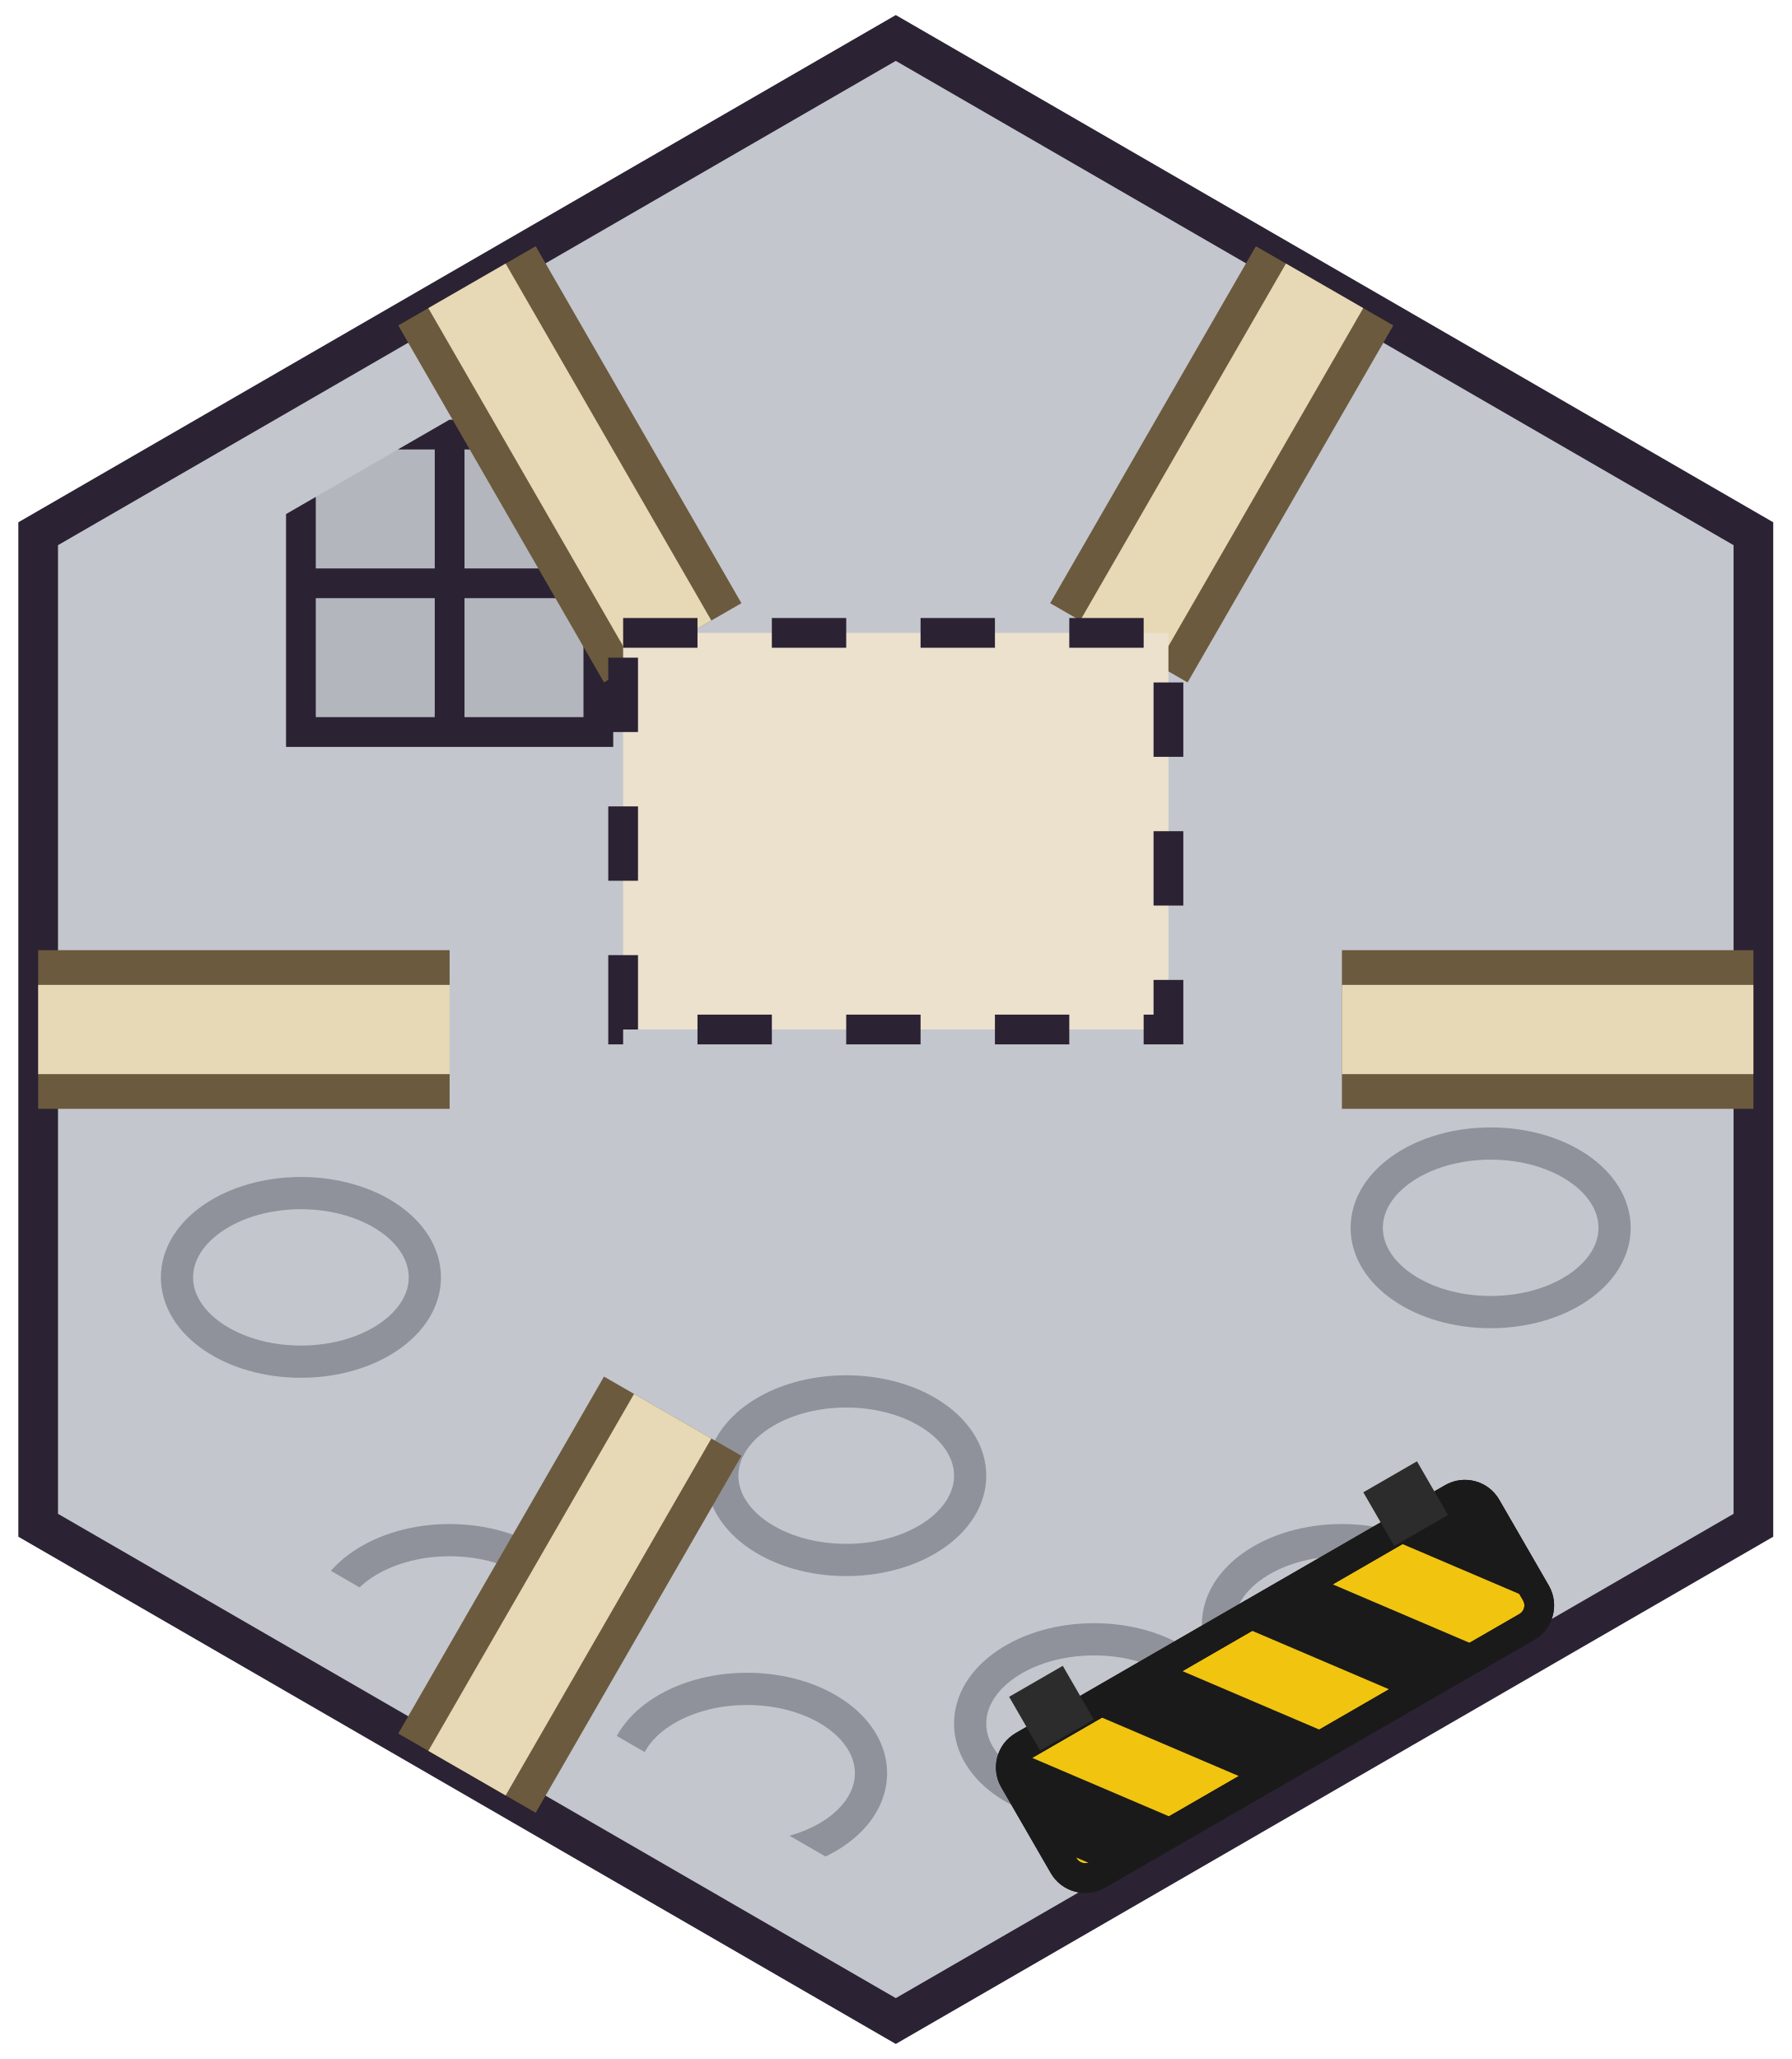
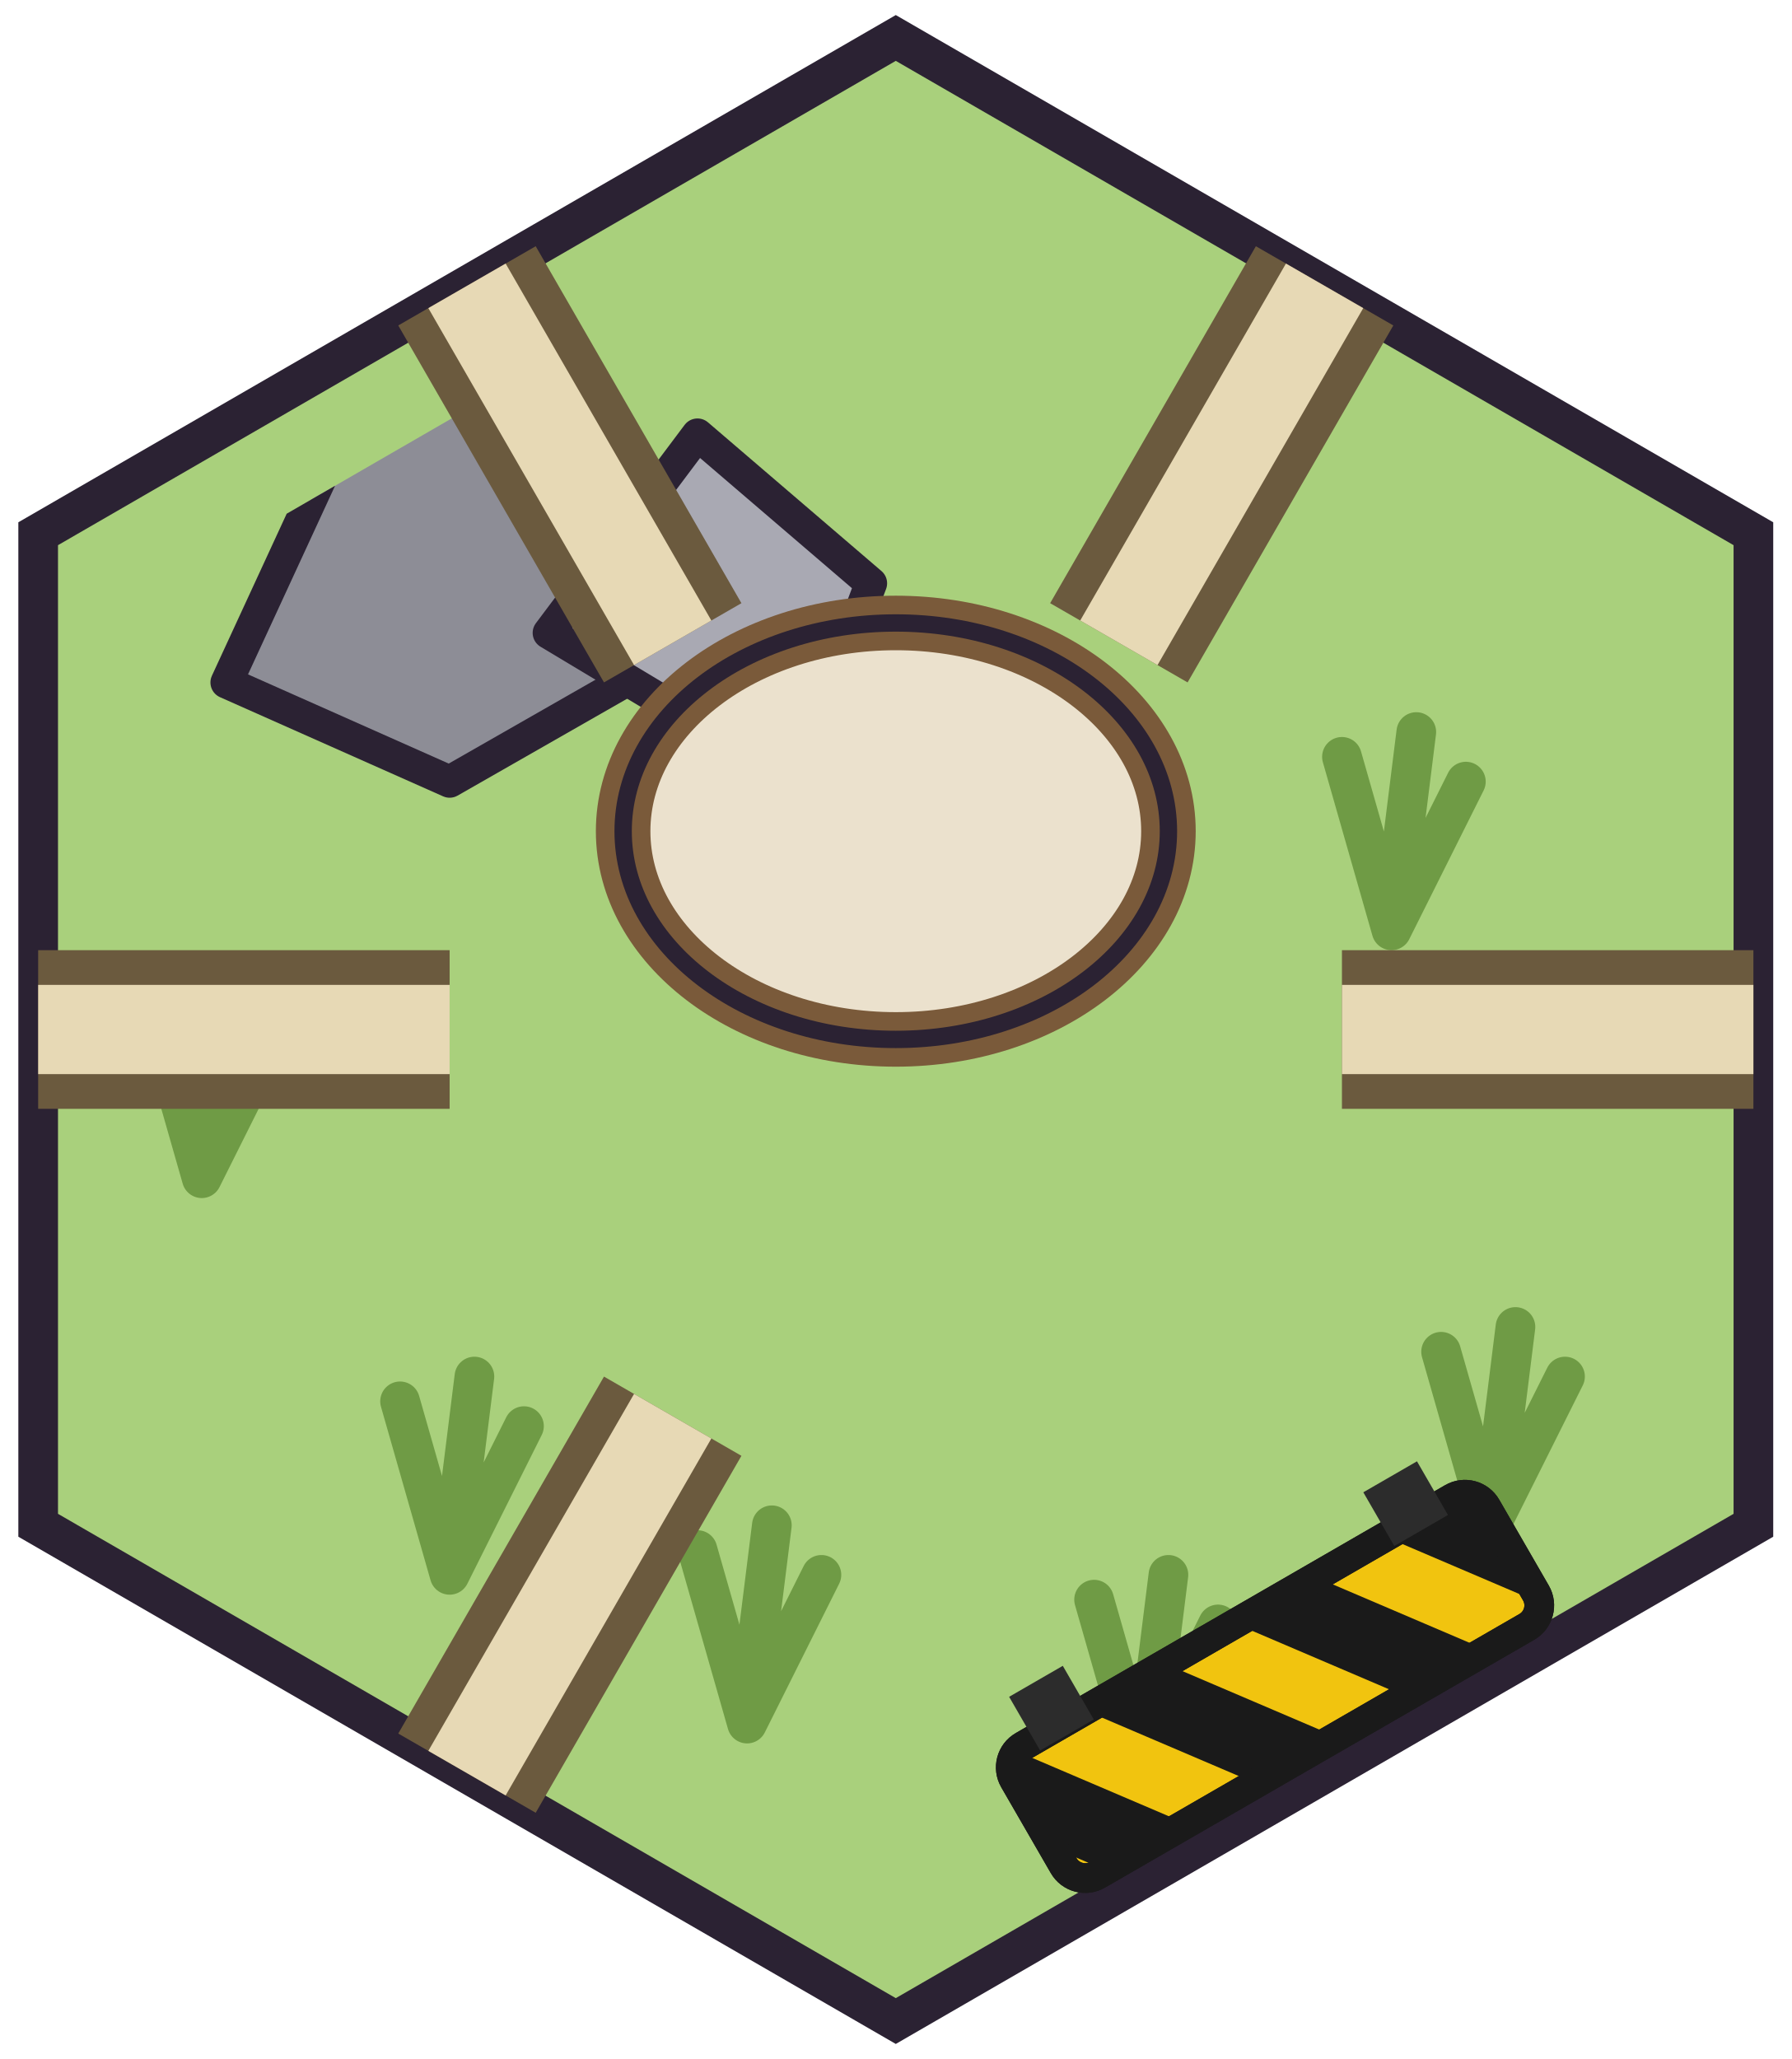
<svg xmlns="http://www.w3.org/2000/svg" viewBox="-36.14 -41.50 72.28 83.00" width="181" height="208" font-family="DejaVu Sans, Arial, sans-serif">
-   <polygon points="34.6,20.0 0.0,40.0 -34.6,20.0 -34.6,-20.0 -0.0,-40.0 34.6,-20.0" fill="#c3c6cc" stroke="#2b2233" stroke-width="1.6" />
-   <clipPath id="c_empty">
+   <polygon points="34.6,20.0 0.0,40.0 -34.6,20.0 -34.6,-20.0 -0.0,-40.0 34.6,-20.0" fill="#a9d07c" stroke="#2b2233" stroke-width="1.6" />
+   <clipPath id="c_iron">
    <polygon points="30.3,17.5 0.0,35.0 -30.3,17.5 -30.3,-17.5 -0.0,-35.0 30.3,-17.5" />
  </clipPath>
-   <g clip-path="url(#c_empty)">
-     <ellipse cx="-18" cy="24" rx="5" ry="3.4" fill="none" stroke="#8f929a" stroke-width="1.3" />
-     <ellipse cx="-6" cy="30" rx="5" ry="3.4" fill="none" stroke="#8f929a" stroke-width="1.3" />
-     <ellipse cx="8" cy="28" rx="5" ry="3.4" fill="none" stroke="#8f929a" stroke-width="1.3" />
-     <ellipse cx="18" cy="24" rx="5" ry="3.4" fill="none" stroke="#8f929a" stroke-width="1.3" />
-     <ellipse cx="-24" cy="10" rx="5" ry="3.4" fill="none" stroke="#8f929a" stroke-width="1.3" />
-     <ellipse cx="24" cy="8" rx="5" ry="3.4" fill="none" stroke="#8f929a" stroke-width="1.3" />
-     <ellipse cx="-2" cy="18" rx="5" ry="3.4" fill="none" stroke="#8f929a" stroke-width="1.3" />
-     <g stroke="#2b2233" stroke-width="1.2">
-       <rect x="-24" y="-24" width="12" height="12" fill="#b3b6bd" />
-       <path d="M-24 -18 h12 M-18 -24 v6 M-18 -12 v-6" fill="none" />
+   <g clip-path="url(#c_iron)">
+     <path d="M-18 22 l-2 -7 M-18 22 l1 -8 M-18 22 l3 -6" stroke="#6f9b45" stroke-width="1.6" fill="none" stroke-linecap="round" />
+     <path d="M-6 28 l-2 -7 M-6 28 l1 -8 M-6 28 l3 -6" stroke="#6f9b45" stroke-width="1.6" fill="none" stroke-linecap="round" />
+     <path d="M10 30 l-2 -7 M10 30 l1 -8 M10 30 l3 -6" stroke="#6f9b45" stroke-width="1.6" fill="none" stroke-linecap="round" />
+     <path d="M24 20 l-2 -7 M24 20 l1 -8 M24 20 l3 -6" stroke="#6f9b45" stroke-width="1.6" fill="none" stroke-linecap="round" />
+     <path d="M20 -4 l-2 -7 M20 -4 l1 -8 M20 -4 l3 -6" stroke="#6f9b45" stroke-width="1.6" fill="none" stroke-linecap="round" />
+     <path d="M-28 6 l-2 -7 M-28 6 l1 -8 M-28 6 l3 -6" stroke="#6f9b45" stroke-width="1.6" fill="none" stroke-linecap="round" />
+     <g stroke="#2b2233" stroke-width="1.3" stroke-linejoin="round">
+       <polygon points="-27,-14 -21,-27 -12,-24 -11,-14 -18,-10" fill="#8d8d96" />
+       <polygon points="-14,-16 -8,-24 -1,-18 -4,-10" fill="#a9a9b3" />
    </g>
  </g>
  <line x1="34.6" y1="0.0" x2="18.0" y2="0.0" stroke="#6b5a3e" stroke-width="6.4" />
  <line x1="34.6" y1="0.0" x2="18.0" y2="0.0" stroke="#e7d9b5" stroke-width="3.6" />
  <line x1="17.3" y1="-30.0" x2="9.0" y2="-15.6" stroke="#6b5a3e" stroke-width="6.4" />
  <line x1="17.3" y1="-30.0" x2="9.0" y2="-15.6" stroke="#e7d9b5" stroke-width="3.6" />
  <line x1="-17.3" y1="-30.0" x2="-9.0" y2="-15.6" stroke="#6b5a3e" stroke-width="6.4" />
  <line x1="-17.3" y1="-30.0" x2="-9.0" y2="-15.6" stroke="#e7d9b5" stroke-width="3.6" />
  <line x1="-34.6" y1="0.0" x2="-18.0" y2="0.0" stroke="#6b5a3e" stroke-width="6.4" />
  <line x1="-34.6" y1="0.0" x2="-18.0" y2="0.0" stroke="#e7d9b5" stroke-width="3.6" />
  <line x1="-17.3" y1="30.0" x2="-9.0" y2="15.6" stroke="#6b5a3e" stroke-width="6.4" />
  <line x1="-17.3" y1="30.0" x2="-9.0" y2="15.6" stroke="#e7d9b5" stroke-width="3.6" />
  <g transform="translate(15.3,26.5) rotate(150.0)">
    <defs>
      <clipPath id="blk_5">
        <rect x="-11" y="-3" width="22" height="6" rx="1" />
      </clipPath>
    </defs>
    <rect x="-11" y="-3" width="22" height="6" rx="1" fill="#f1c40f" stroke="#1a1a1a" stroke-width="1.2" />
    <g clip-path="url(#blk_5)">
      <line x1="-14" y1="-4" x2="-8" y2="4" stroke="#1a1a1a" stroke-width="3" />
      <line x1="-7" y1="-4" x2="-1" y2="4" stroke="#1a1a1a" stroke-width="3" />
      <line x1="0" y1="-4" x2="6" y2="4" stroke="#1a1a1a" stroke-width="3" />
      <line x1="7" y1="-4" x2="13" y2="4" stroke="#1a1a1a" stroke-width="3" />
    </g>
    <rect x="-11" y="-3" width="22" height="6" rx="1" fill="none" stroke="#1a1a1a" stroke-width="1.2" />
    <rect x="-9.5" y="2.5" width="2.5" height="2.5" fill="#2c2c2c" />
    <rect x="7" y="2.5" width="2.5" height="2.5" fill="#2c2c2c" />
  </g>
-   <rect x="-11" y="-16" width="22" height="16" fill="#ebe1cd" stroke="#2b2233" stroke-width="1.2" stroke-dasharray="3" />
+   <ellipse cx="0" cy="-8" rx="11" ry="8.4" fill="#ebe1cd" stroke="#7a5a3a" stroke-width="2.2" />
+   <ellipse cx="0" cy="-8" rx="11" ry="8.4" fill="none" stroke="#2b2233" stroke-width="0.7" />
</svg>
